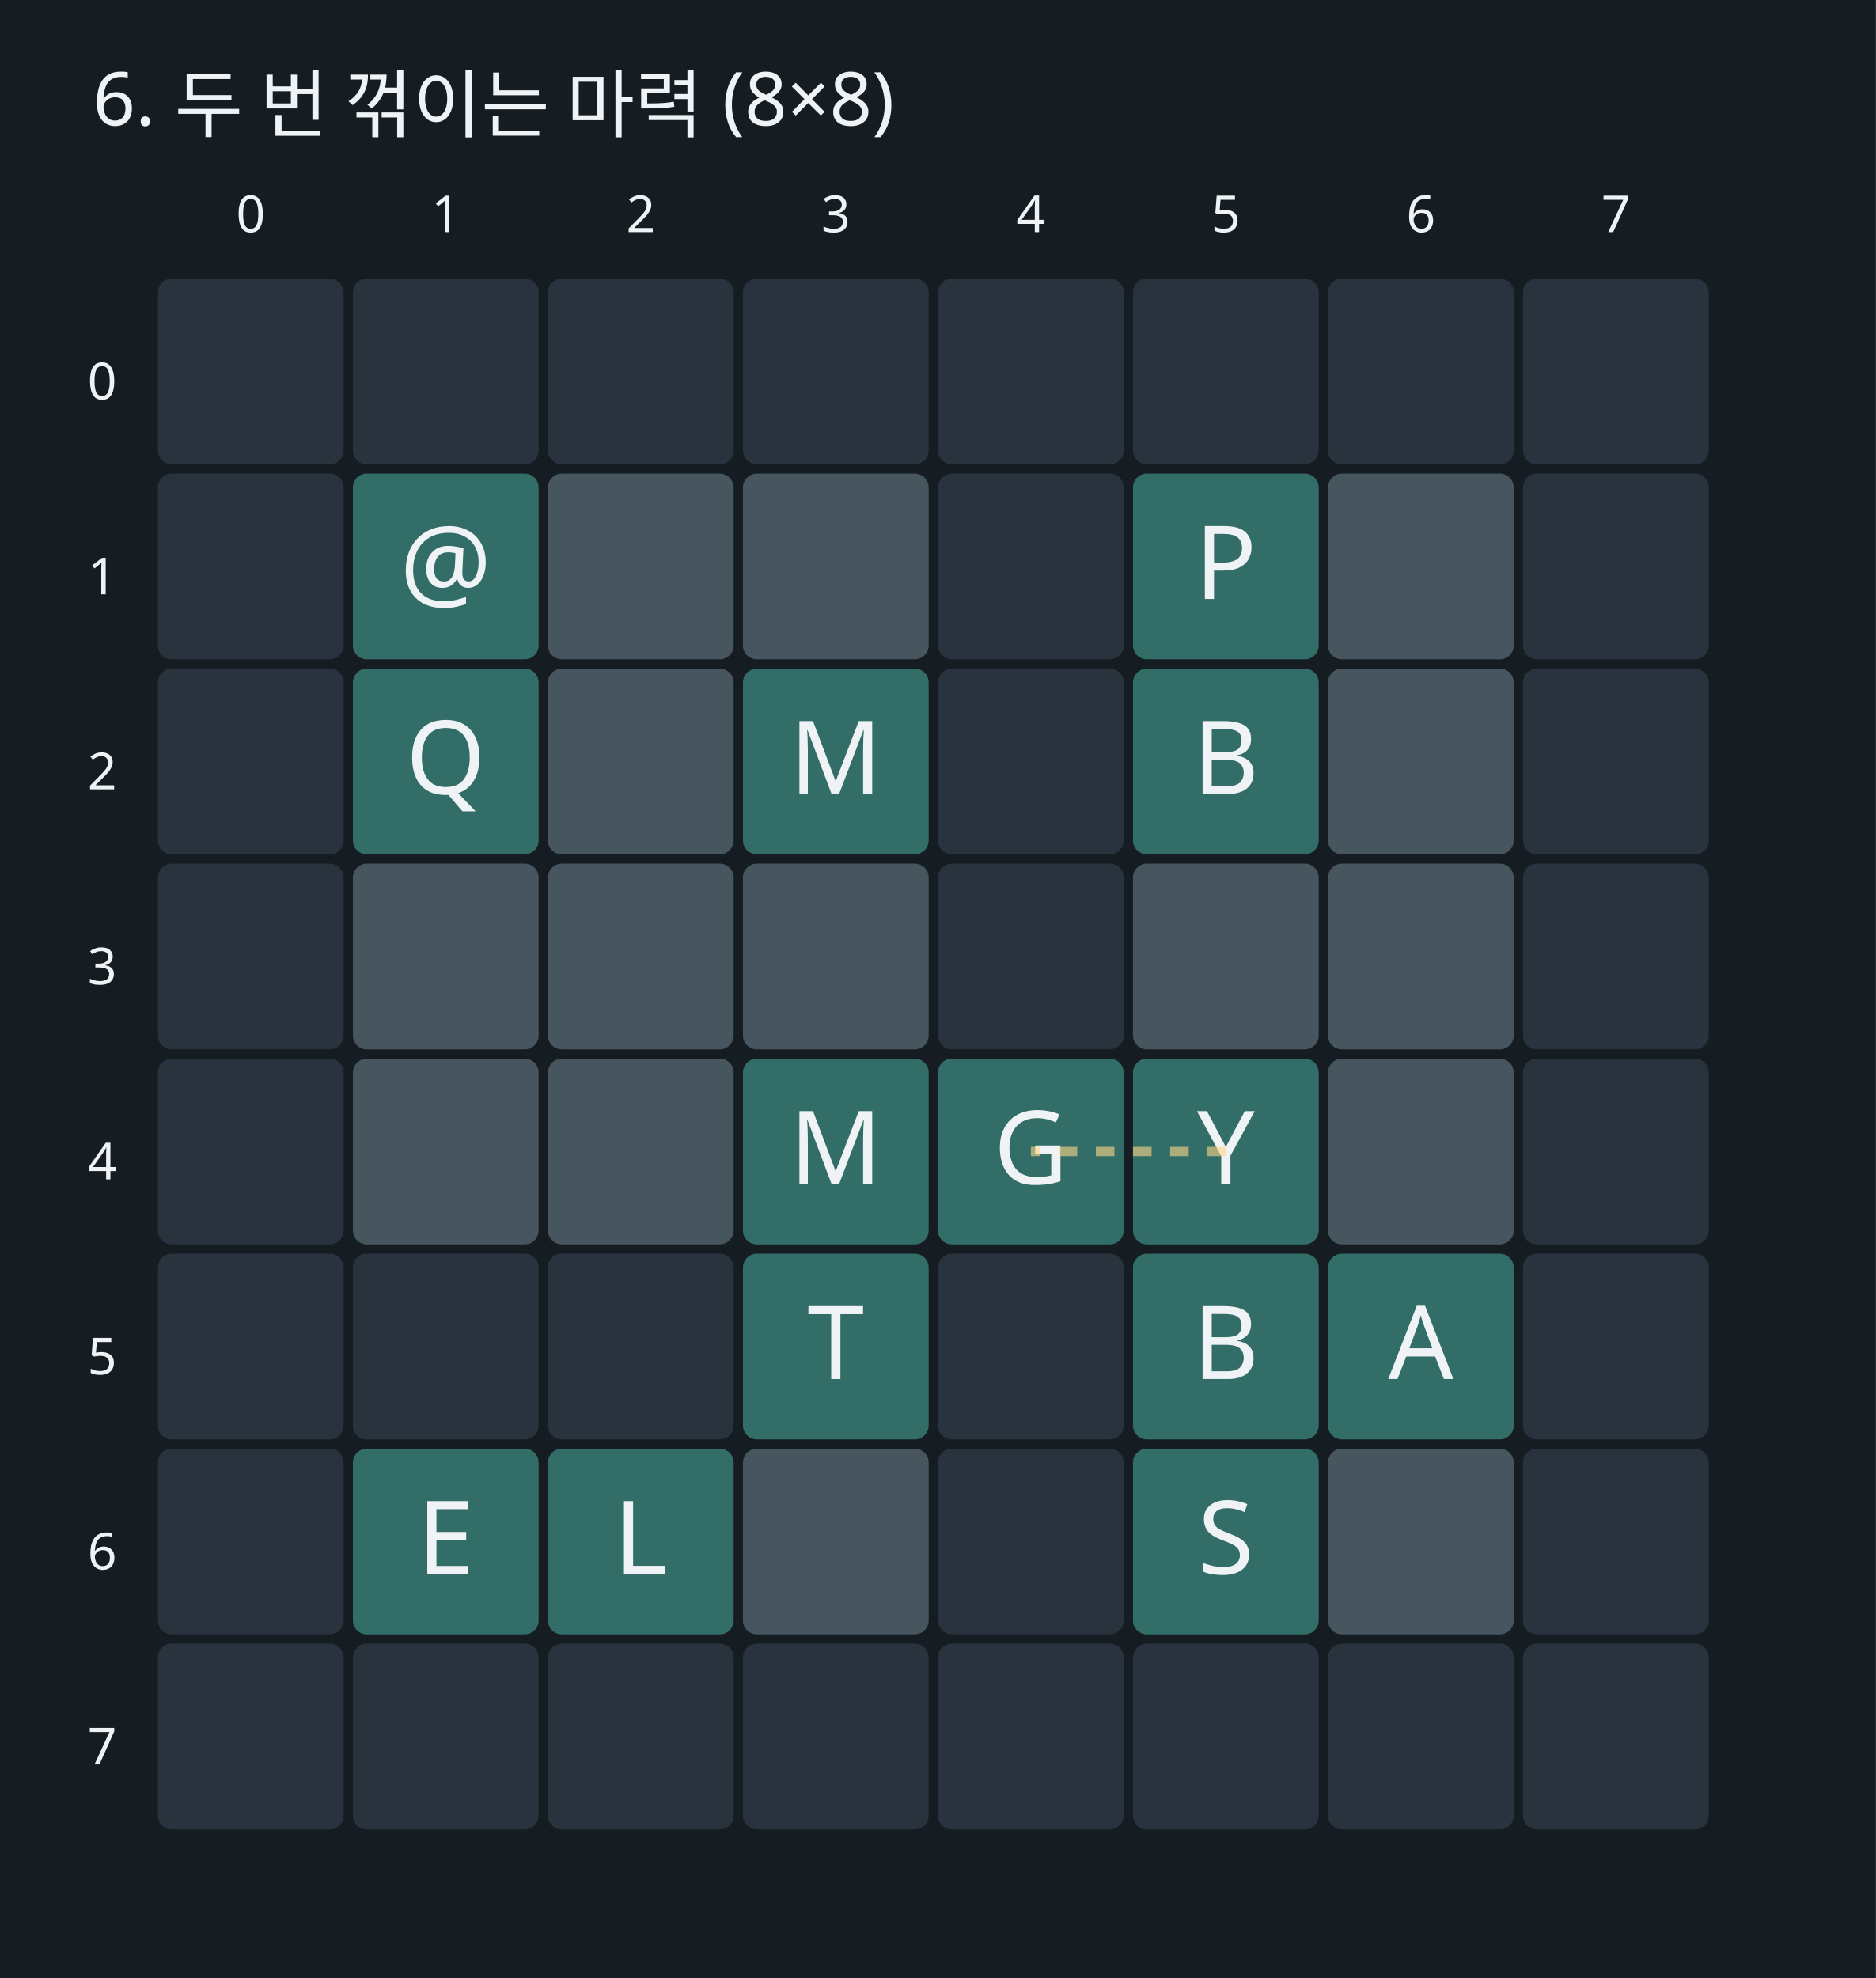
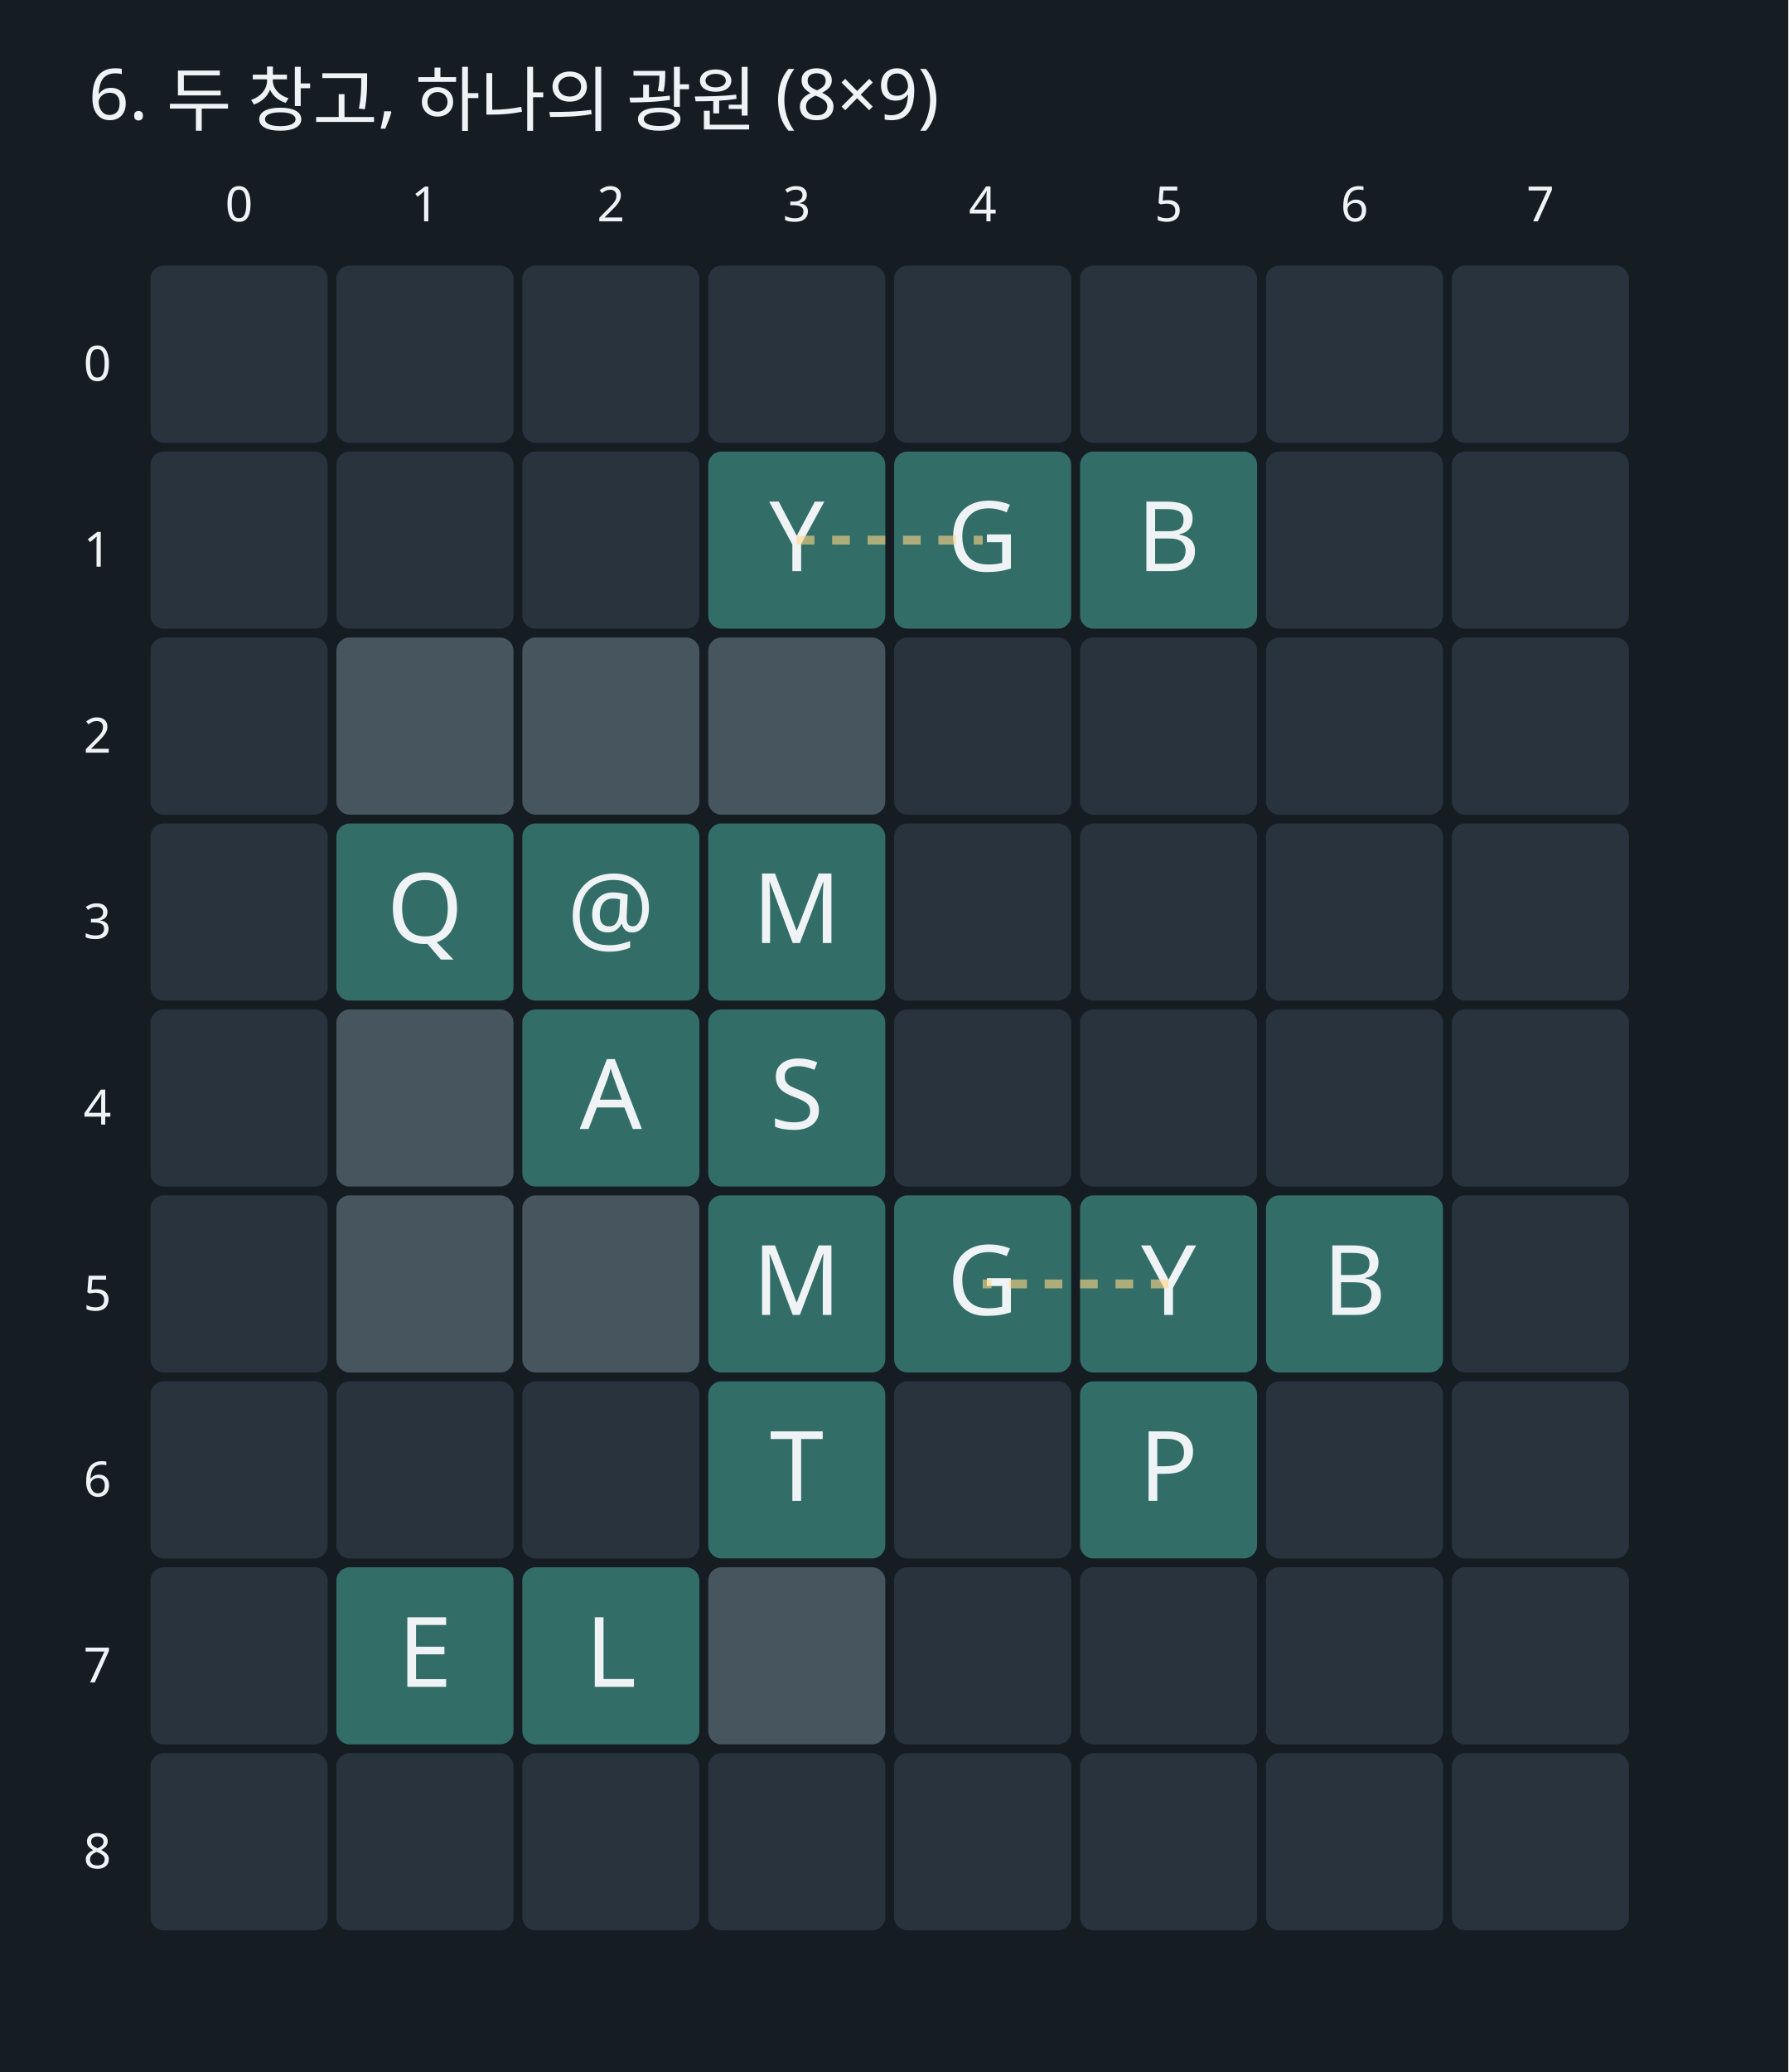
- <svg xmlns="http://www.w3.org/2000/svg" width="404" height="426" viewBox="0 0 404 426">
+ <svg xmlns="http://www.w3.org/2000/svg" width="404" height="468" viewBox="0 0 404 468">
  <rect width="100%" height="100%" fill="#151d23" />
  <g font-family="Malgun Gothic, sans-serif" fill="#eff3f5">
-     <text x="20" y="27" font-size="16">6. 두 번 꺾이는 마력 (8×8)</text>
+     <text x="20" y="27" font-size="16">6. 두 창고, 하나의 광원 (8×9)</text>
    <text x="54" y="50" text-anchor="middle" font-size="11">0</text>
    <text x="96" y="50" text-anchor="middle" font-size="11">1</text>
    <text x="138" y="50" text-anchor="middle" font-size="11">2</text>
    <text x="180" y="50" text-anchor="middle" font-size="11">3</text>
    <text x="222" y="50" text-anchor="middle" font-size="11">4</text>
    <text x="264" y="50" text-anchor="middle" font-size="11">5</text>
    <text x="306" y="50" text-anchor="middle" font-size="11">6</text>
    <text x="348" y="50" text-anchor="middle" font-size="11">7</text>
    <text x="22" y="86" text-anchor="middle" font-size="11">0</text>
    <rect x="34" y="60" width="40" height="40" rx="3" fill="#29333e" />
    <rect x="76" y="60" width="40" height="40" rx="3" fill="#29333e" />
    <rect x="118" y="60" width="40" height="40" rx="3" fill="#29333e" />
    <rect x="160" y="60" width="40" height="40" rx="3" fill="#29333e" />
    <rect x="202" y="60" width="40" height="40" rx="3" fill="#29333e" />
    <rect x="244" y="60" width="40" height="40" rx="3" fill="#29333e" />
    <rect x="286" y="60" width="40" height="40" rx="3" fill="#29333e" />
    <rect x="328" y="60" width="40" height="40" rx="3" fill="#29333e" />
    <text x="22" y="128" text-anchor="middle" font-size="11">1</text>
    <rect x="34" y="102" width="40" height="40" rx="3" fill="#29333e" />
-     <rect x="76" y="102" width="40" height="40" rx="3" fill="#326d68" />
-     <text x="96" y="129" text-anchor="middle" font-size="22">@</text>
-     <rect x="118" y="102" width="40" height="40" rx="3" fill="#46555e" />
-     <rect x="160" y="102" width="40" height="40" rx="3" fill="#46555e" />
-     <rect x="202" y="102" width="40" height="40" rx="3" fill="#29333e" />
+     <rect x="76" y="102" width="40" height="40" rx="3" fill="#29333e" />
+     <rect x="118" y="102" width="40" height="40" rx="3" fill="#29333e" />
+     <rect x="160" y="102" width="40" height="40" rx="3" fill="#326d68" />
+     <text x="180" y="129" text-anchor="middle" font-size="22">Y</text>
+     <rect x="202" y="102" width="40" height="40" rx="3" fill="#326d68" />
+     <text x="222" y="129" text-anchor="middle" font-size="22">G</text>
    <rect x="244" y="102" width="40" height="40" rx="3" fill="#326d68" />
-     <text x="264" y="129" text-anchor="middle" font-size="22">P</text>
-     <rect x="286" y="102" width="40" height="40" rx="3" fill="#46555e" />
+     <text x="264" y="129" text-anchor="middle" font-size="22">B</text>
+     <rect x="286" y="102" width="40" height="40" rx="3" fill="#29333e" />
    <rect x="328" y="102" width="40" height="40" rx="3" fill="#29333e" />
    <text x="22" y="170" text-anchor="middle" font-size="11">2</text>
    <rect x="34" y="144" width="40" height="40" rx="3" fill="#29333e" />
-     <rect x="76" y="144" width="40" height="40" rx="3" fill="#326d68" />
-     <text x="96" y="171" text-anchor="middle" font-size="22">Q</text>
+     <rect x="76" y="144" width="40" height="40" rx="3" fill="#46555e" />
    <rect x="118" y="144" width="40" height="40" rx="3" fill="#46555e" />
-     <rect x="160" y="144" width="40" height="40" rx="3" fill="#326d68" />
-     <text x="180" y="171" text-anchor="middle" font-size="22">M</text>
+     <rect x="160" y="144" width="40" height="40" rx="3" fill="#46555e" />
    <rect x="202" y="144" width="40" height="40" rx="3" fill="#29333e" />
-     <rect x="244" y="144" width="40" height="40" rx="3" fill="#326d68" />
-     <text x="264" y="171" text-anchor="middle" font-size="22">B</text>
-     <rect x="286" y="144" width="40" height="40" rx="3" fill="#46555e" />
+     <rect x="244" y="144" width="40" height="40" rx="3" fill="#29333e" />
+     <rect x="286" y="144" width="40" height="40" rx="3" fill="#29333e" />
    <rect x="328" y="144" width="40" height="40" rx="3" fill="#29333e" />
    <text x="22" y="212" text-anchor="middle" font-size="11">3</text>
    <rect x="34" y="186" width="40" height="40" rx="3" fill="#29333e" />
-     <rect x="76" y="186" width="40" height="40" rx="3" fill="#46555e" />
-     <rect x="118" y="186" width="40" height="40" rx="3" fill="#46555e" />
-     <rect x="160" y="186" width="40" height="40" rx="3" fill="#46555e" />
+     <rect x="76" y="186" width="40" height="40" rx="3" fill="#326d68" />
+     <text x="96" y="213" text-anchor="middle" font-size="22">Q</text>
+     <rect x="118" y="186" width="40" height="40" rx="3" fill="#326d68" />
+     <text x="138" y="213" text-anchor="middle" font-size="22">@</text>
+     <rect x="160" y="186" width="40" height="40" rx="3" fill="#326d68" />
+     <text x="180" y="213" text-anchor="middle" font-size="22">M</text>
    <rect x="202" y="186" width="40" height="40" rx="3" fill="#29333e" />
-     <rect x="244" y="186" width="40" height="40" rx="3" fill="#46555e" />
-     <rect x="286" y="186" width="40" height="40" rx="3" fill="#46555e" />
+     <rect x="244" y="186" width="40" height="40" rx="3" fill="#29333e" />
+     <rect x="286" y="186" width="40" height="40" rx="3" fill="#29333e" />
    <rect x="328" y="186" width="40" height="40" rx="3" fill="#29333e" />
    <text x="22" y="254" text-anchor="middle" font-size="11">4</text>
    <rect x="34" y="228" width="40" height="40" rx="3" fill="#29333e" />
    <rect x="76" y="228" width="40" height="40" rx="3" fill="#46555e" />
-     <rect x="118" y="228" width="40" height="40" rx="3" fill="#46555e" />
+     <rect x="118" y="228" width="40" height="40" rx="3" fill="#326d68" />
+     <text x="138" y="255" text-anchor="middle" font-size="22">A</text>
    <rect x="160" y="228" width="40" height="40" rx="3" fill="#326d68" />
-     <text x="180" y="255" text-anchor="middle" font-size="22">M</text>
-     <rect x="202" y="228" width="40" height="40" rx="3" fill="#326d68" />
-     <text x="222" y="255" text-anchor="middle" font-size="22">G</text>
-     <rect x="244" y="228" width="40" height="40" rx="3" fill="#326d68" />
-     <text x="264" y="255" text-anchor="middle" font-size="22">Y</text>
-     <rect x="286" y="228" width="40" height="40" rx="3" fill="#46555e" />
+     <text x="180" y="255" text-anchor="middle" font-size="22">S</text>
+     <rect x="202" y="228" width="40" height="40" rx="3" fill="#29333e" />
+     <rect x="244" y="228" width="40" height="40" rx="3" fill="#29333e" />
+     <rect x="286" y="228" width="40" height="40" rx="3" fill="#29333e" />
    <rect x="328" y="228" width="40" height="40" rx="3" fill="#29333e" />
    <text x="22" y="296" text-anchor="middle" font-size="11">5</text>
    <rect x="34" y="270" width="40" height="40" rx="3" fill="#29333e" />
-     <rect x="76" y="270" width="40" height="40" rx="3" fill="#29333e" />
-     <rect x="118" y="270" width="40" height="40" rx="3" fill="#29333e" />
+     <rect x="76" y="270" width="40" height="40" rx="3" fill="#46555e" />
+     <rect x="118" y="270" width="40" height="40" rx="3" fill="#46555e" />
    <rect x="160" y="270" width="40" height="40" rx="3" fill="#326d68" />
-     <text x="180" y="297" text-anchor="middle" font-size="22">T</text>
-     <rect x="202" y="270" width="40" height="40" rx="3" fill="#29333e" />
+     <text x="180" y="297" text-anchor="middle" font-size="22">M</text>
+     <rect x="202" y="270" width="40" height="40" rx="3" fill="#326d68" />
+     <text x="222" y="297" text-anchor="middle" font-size="22">G</text>
    <rect x="244" y="270" width="40" height="40" rx="3" fill="#326d68" />
-     <text x="264" y="297" text-anchor="middle" font-size="22">B</text>
+     <text x="264" y="297" text-anchor="middle" font-size="22">Y</text>
    <rect x="286" y="270" width="40" height="40" rx="3" fill="#326d68" />
-     <text x="306" y="297" text-anchor="middle" font-size="22">A</text>
+     <text x="306" y="297" text-anchor="middle" font-size="22">B</text>
    <rect x="328" y="270" width="40" height="40" rx="3" fill="#29333e" />
    <text x="22" y="338" text-anchor="middle" font-size="11">6</text>
    <rect x="34" y="312" width="40" height="40" rx="3" fill="#29333e" />
-     <rect x="76" y="312" width="40" height="40" rx="3" fill="#326d68" />
-     <text x="96" y="339" text-anchor="middle" font-size="22">E</text>
-     <rect x="118" y="312" width="40" height="40" rx="3" fill="#326d68" />
-     <text x="138" y="339" text-anchor="middle" font-size="22">L</text>
-     <rect x="160" y="312" width="40" height="40" rx="3" fill="#46555e" />
+     <rect x="76" y="312" width="40" height="40" rx="3" fill="#29333e" />
+     <rect x="118" y="312" width="40" height="40" rx="3" fill="#29333e" />
+     <rect x="160" y="312" width="40" height="40" rx="3" fill="#326d68" />
+     <text x="180" y="339" text-anchor="middle" font-size="22">T</text>
    <rect x="202" y="312" width="40" height="40" rx="3" fill="#29333e" />
    <rect x="244" y="312" width="40" height="40" rx="3" fill="#326d68" />
-     <text x="264" y="339" text-anchor="middle" font-size="22">S</text>
-     <rect x="286" y="312" width="40" height="40" rx="3" fill="#46555e" />
+     <text x="264" y="339" text-anchor="middle" font-size="22">P</text>
+     <rect x="286" y="312" width="40" height="40" rx="3" fill="#29333e" />
    <rect x="328" y="312" width="40" height="40" rx="3" fill="#29333e" />
    <text x="22" y="380" text-anchor="middle" font-size="11">7</text>
    <rect x="34" y="354" width="40" height="40" rx="3" fill="#29333e" />
-     <rect x="76" y="354" width="40" height="40" rx="3" fill="#29333e" />
-     <rect x="118" y="354" width="40" height="40" rx="3" fill="#29333e" />
-     <rect x="160" y="354" width="40" height="40" rx="3" fill="#29333e" />
+     <rect x="76" y="354" width="40" height="40" rx="3" fill="#326d68" />
+     <text x="96" y="381" text-anchor="middle" font-size="22">E</text>
+     <rect x="118" y="354" width="40" height="40" rx="3" fill="#326d68" />
+     <text x="138" y="381" text-anchor="middle" font-size="22">L</text>
+     <rect x="160" y="354" width="40" height="40" rx="3" fill="#46555e" />
    <rect x="202" y="354" width="40" height="40" rx="3" fill="#29333e" />
    <rect x="244" y="354" width="40" height="40" rx="3" fill="#29333e" />
    <rect x="286" y="354" width="40" height="40" rx="3" fill="#29333e" />
    <rect x="328" y="354" width="40" height="40" rx="3" fill="#29333e" />
-     <path d="M264,248 L222,248" stroke="#ffd789" stroke-width="2" stroke-dasharray="4 4" opacity=".6" />
+     <text x="22" y="422" text-anchor="middle" font-size="11">8</text>
+     <rect x="34" y="396" width="40" height="40" rx="3" fill="#29333e" />
+     <rect x="76" y="396" width="40" height="40" rx="3" fill="#29333e" />
+     <rect x="118" y="396" width="40" height="40" rx="3" fill="#29333e" />
+     <rect x="160" y="396" width="40" height="40" rx="3" fill="#29333e" />
+     <rect x="202" y="396" width="40" height="40" rx="3" fill="#29333e" />
+     <rect x="244" y="396" width="40" height="40" rx="3" fill="#29333e" />
+     <rect x="286" y="396" width="40" height="40" rx="3" fill="#29333e" />
+     <rect x="328" y="396" width="40" height="40" rx="3" fill="#29333e" />
+     <path d="M264,290 L222,290" stroke="#ffd789" stroke-width="2" stroke-dasharray="4 4" opacity=".6" />
+     <path d="M180,122 L222,122" stroke="#ffd789" stroke-width="2" stroke-dasharray="4 4" opacity=".6" />
  </g>
</svg>
